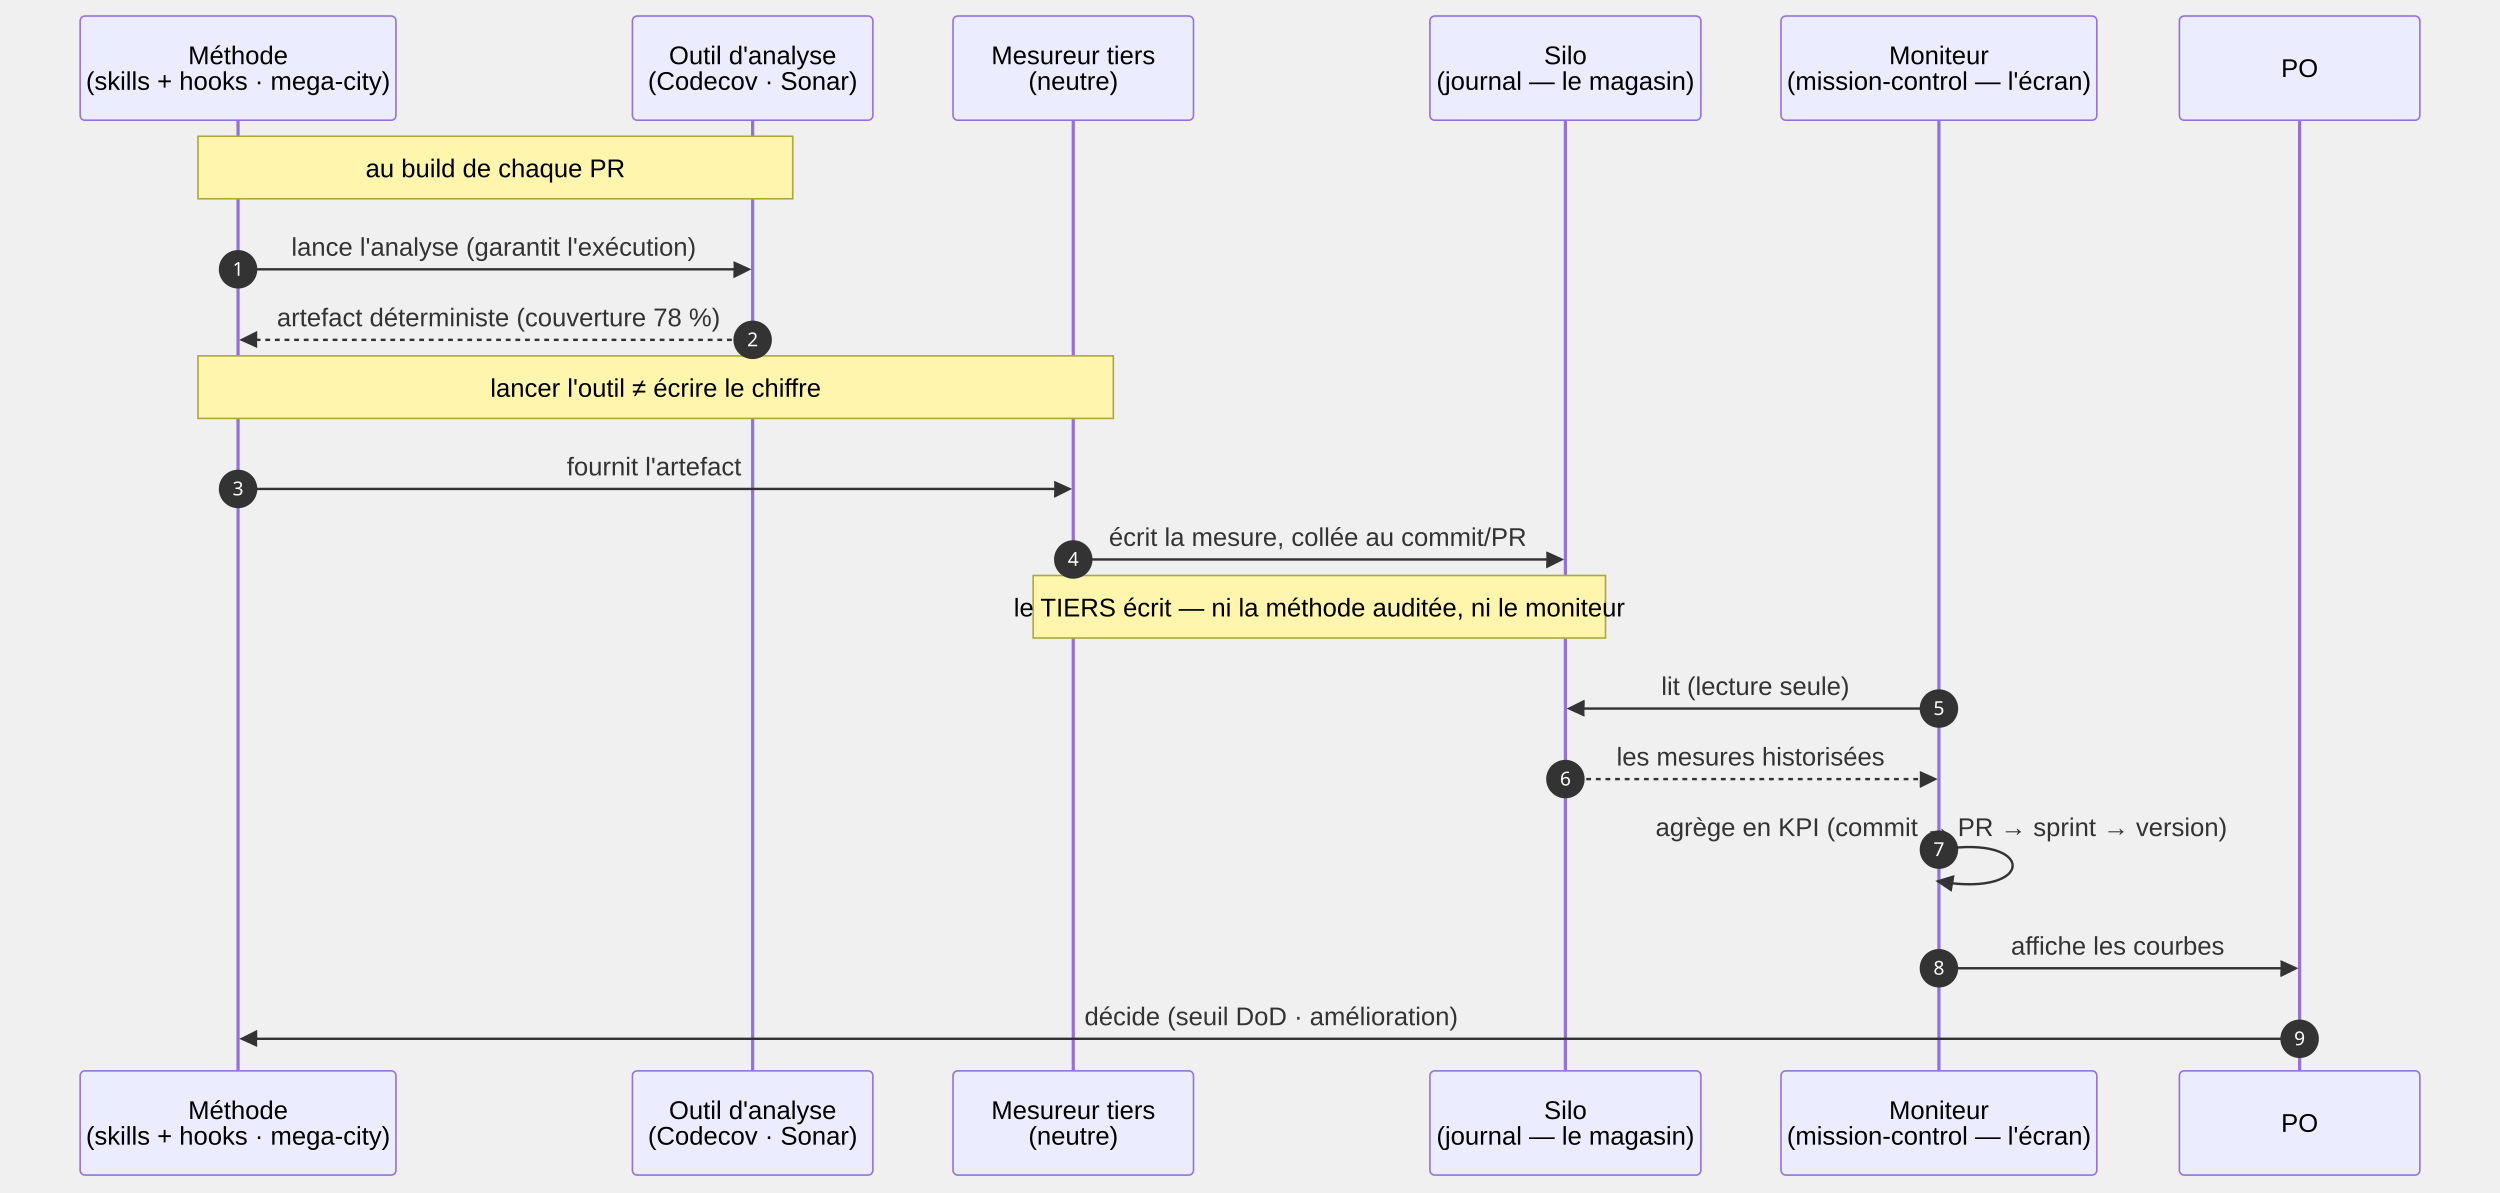
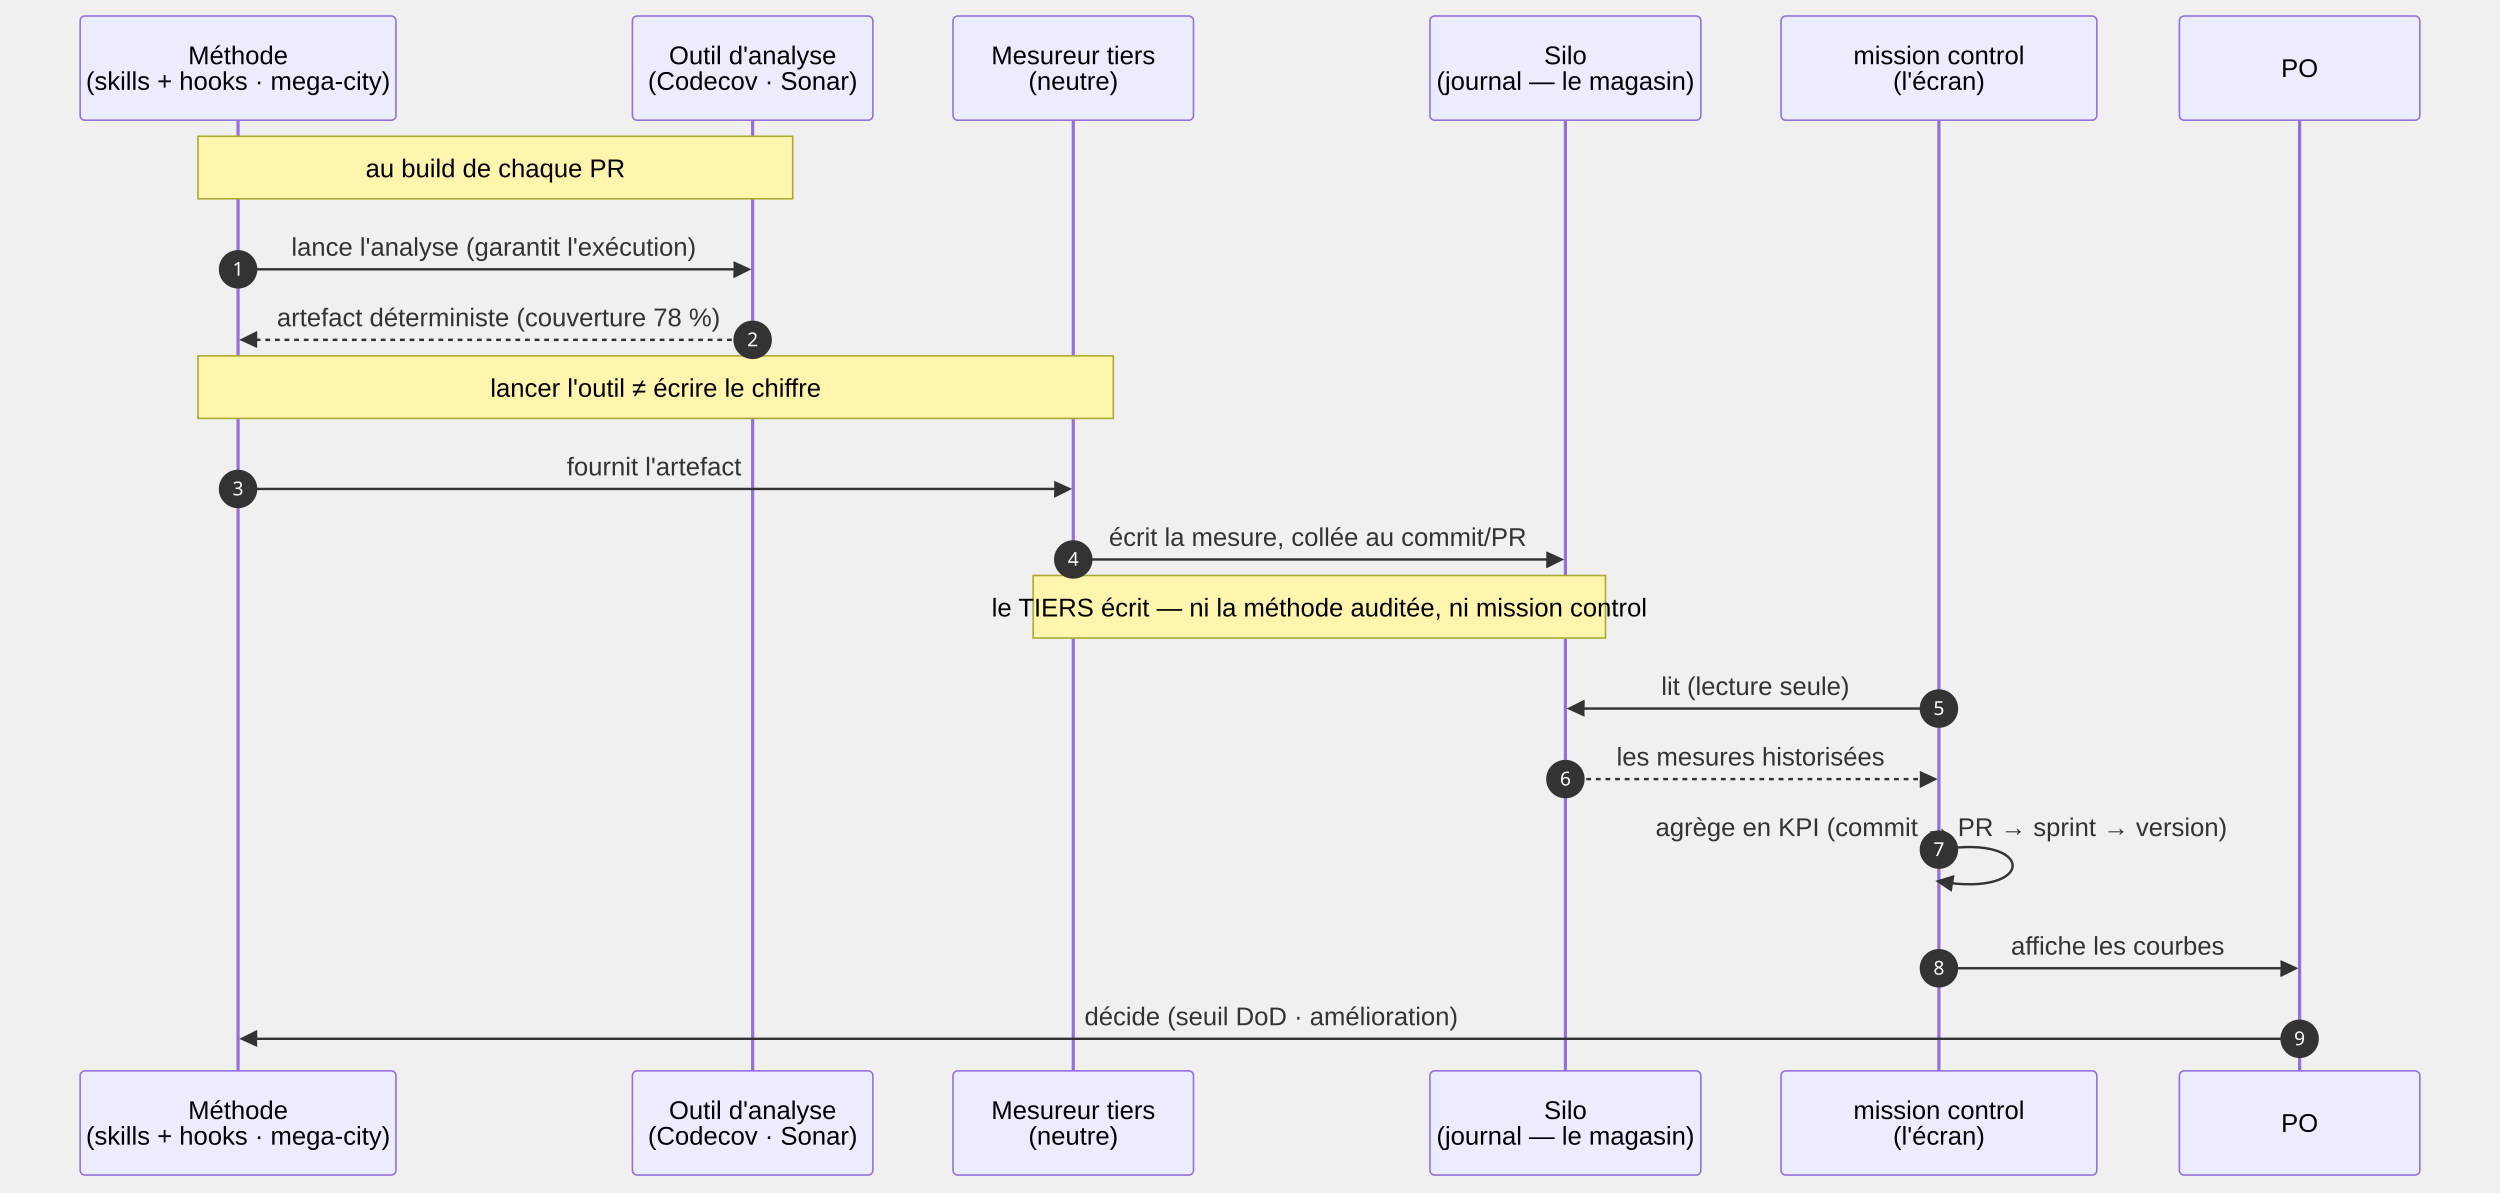
<svg xmlns="http://www.w3.org/2000/svg" id="my-svg" width="100%" style="max-width: 1559.5px; background-color: white;" viewBox="-50 -10 1559.5 744" role="graphics-document document" aria-roledescription="sequence">
  <g>
    <rect x="1309.5" y="658" fill="#eaeaea" stroke="#666" width="150" height="65" name="PO" rx="3" ry="3" class="actor actor-bottom" />
    <text x="1384.5" y="690.5" dominant-baseline="central" alignment-baseline="central" class="actor actor-box" style="text-anchor: middle; font-size: 16px; font-weight: 400;">
      <tspan x="1384.5" dy="0">PO</tspan>
    </text>
  </g>
  <g>
    <rect x="1061" y="658" fill="#eaeaea" stroke="#666" width="197" height="65" name="Mon" rx="3" ry="3" class="actor actor-bottom" />
    <text x="1159.5" y="690.5" dominant-baseline="central" alignment-baseline="central" class="actor actor-box" style="text-anchor: middle; font-size: 16px; font-weight: 400;">
-       <tspan x="1159.5" dy="-8">Moniteur</tspan>
+       <tspan x="1159.5" dy="-8">mission control</tspan>
    </text>
    <text x="1159.5" y="690.5" dominant-baseline="central" alignment-baseline="central" class="actor actor-box" style="text-anchor: middle; font-size: 16px; font-weight: 400;">
-       <tspan x="1159.5" dy="8">(mission-control — l'écran)</tspan>
+       <tspan x="1159.5" dy="8">(l'écran)</tspan>
    </text>
  </g>
  <g>
    <rect x="842" y="658" fill="#eaeaea" stroke="#666" width="169" height="65" name="S" rx="3" ry="3" class="actor actor-bottom" />
    <text x="926.5" y="690.5" dominant-baseline="central" alignment-baseline="central" class="actor actor-box" style="text-anchor: middle; font-size: 16px; font-weight: 400;">
      <tspan x="926.5" dy="-8">Silo</tspan>
    </text>
    <text x="926.5" y="690.5" dominant-baseline="central" alignment-baseline="central" class="actor actor-box" style="text-anchor: middle; font-size: 16px; font-weight: 400;">
      <tspan x="926.5" dy="8">(journal — le magasin)</tspan>
    </text>
  </g>
  <g>
    <rect x="544.5" y="658" fill="#eaeaea" stroke="#666" width="150" height="65" name="T" rx="3" ry="3" class="actor actor-bottom" />
    <text x="619.5" y="690.5" dominant-baseline="central" alignment-baseline="central" class="actor actor-box" style="text-anchor: middle; font-size: 16px; font-weight: 400;">
      <tspan x="619.5" dy="-8">Mesureur tiers</tspan>
    </text>
    <text x="619.5" y="690.5" dominant-baseline="central" alignment-baseline="central" class="actor actor-box" style="text-anchor: middle; font-size: 16px; font-weight: 400;">
      <tspan x="619.5" dy="8">(neutre)</tspan>
    </text>
  </g>
  <g>
    <rect x="344.5" y="658" fill="#eaeaea" stroke="#666" width="150" height="65" name="O" rx="3" ry="3" class="actor actor-bottom" />
    <text x="419.5" y="690.5" dominant-baseline="central" alignment-baseline="central" class="actor actor-box" style="text-anchor: middle; font-size: 16px; font-weight: 400;">
      <tspan x="419.5" dy="-8">Outil d'analyse</tspan>
    </text>
    <text x="419.5" y="690.5" dominant-baseline="central" alignment-baseline="central" class="actor actor-box" style="text-anchor: middle; font-size: 16px; font-weight: 400;">
      <tspan x="419.5" dy="8">(Codecov · Sonar)</tspan>
    </text>
  </g>
  <g>
    <rect x="0" y="658" fill="#eaeaea" stroke="#666" width="197" height="65" name="M" rx="3" ry="3" class="actor actor-bottom" />
    <text x="98.5" y="690.5" dominant-baseline="central" alignment-baseline="central" class="actor actor-box" style="text-anchor: middle; font-size: 16px; font-weight: 400;">
      <tspan x="98.5" dy="-8">Méthode</tspan>
    </text>
    <text x="98.5" y="690.5" dominant-baseline="central" alignment-baseline="central" class="actor actor-box" style="text-anchor: middle; font-size: 16px; font-weight: 400;">
      <tspan x="98.5" dy="8">(skills + hooks · mega-city)</tspan>
    </text>
  </g>
  <g>
    <line id="actor5" x1="1384.5" y1="65" x2="1384.5" y2="658" class="actor-line 200" stroke-width="0.5px" stroke="#999" name="PO" data-et="life-line" data-id="PO" />
    <g id="root-5" data-et="participant" data-type="participant" data-id="PO">
      <rect x="1309.5" y="0" fill="#eaeaea" stroke="#666" width="150" height="65" name="PO" rx="3" ry="3" class="actor actor-top" />
      <text x="1384.5" y="32.5" dominant-baseline="central" alignment-baseline="central" class="actor actor-box" style="text-anchor: middle; font-size: 16px; font-weight: 400;">
        <tspan x="1384.5" dy="0">PO</tspan>
      </text>
    </g>
  </g>
  <g>
    <line id="actor4" x1="1159.5" y1="65" x2="1159.5" y2="658" class="actor-line 200" stroke-width="0.5px" stroke="#999" name="Mon" data-et="life-line" data-id="Mon" />
    <g id="root-4" data-et="participant" data-type="participant" data-id="Mon">
      <rect x="1061" y="0" fill="#eaeaea" stroke="#666" width="197" height="65" name="Mon" rx="3" ry="3" class="actor actor-top" />
      <text x="1159.5" y="32.5" dominant-baseline="central" alignment-baseline="central" class="actor actor-box" style="text-anchor: middle; font-size: 16px; font-weight: 400;">
-         <tspan x="1159.5" dy="-8">Moniteur</tspan>
+         <tspan x="1159.5" dy="-8">mission control</tspan>
      </text>
      <text x="1159.5" y="32.5" dominant-baseline="central" alignment-baseline="central" class="actor actor-box" style="text-anchor: middle; font-size: 16px; font-weight: 400;">
-         <tspan x="1159.5" dy="8">(mission-control — l'écran)</tspan>
+         <tspan x="1159.5" dy="8">(l'écran)</tspan>
      </text>
    </g>
  </g>
  <g>
    <line id="actor3" x1="926.5" y1="65" x2="926.5" y2="658" class="actor-line 200" stroke-width="0.5px" stroke="#999" name="S" data-et="life-line" data-id="S" />
    <g id="root-3" data-et="participant" data-type="participant" data-id="S">
      <rect x="842" y="0" fill="#eaeaea" stroke="#666" width="169" height="65" name="S" rx="3" ry="3" class="actor actor-top" />
      <text x="926.5" y="32.5" dominant-baseline="central" alignment-baseline="central" class="actor actor-box" style="text-anchor: middle; font-size: 16px; font-weight: 400;">
        <tspan x="926.5" dy="-8">Silo</tspan>
      </text>
      <text x="926.5" y="32.5" dominant-baseline="central" alignment-baseline="central" class="actor actor-box" style="text-anchor: middle; font-size: 16px; font-weight: 400;">
        <tspan x="926.5" dy="8">(journal — le magasin)</tspan>
      </text>
    </g>
  </g>
  <g>
    <line id="actor2" x1="619.5" y1="65" x2="619.5" y2="658" class="actor-line 200" stroke-width="0.5px" stroke="#999" name="T" data-et="life-line" data-id="T" />
    <g id="root-2" data-et="participant" data-type="participant" data-id="T">
      <rect x="544.5" y="0" fill="#eaeaea" stroke="#666" width="150" height="65" name="T" rx="3" ry="3" class="actor actor-top" />
      <text x="619.5" y="32.5" dominant-baseline="central" alignment-baseline="central" class="actor actor-box" style="text-anchor: middle; font-size: 16px; font-weight: 400;">
        <tspan x="619.5" dy="-8">Mesureur tiers</tspan>
      </text>
      <text x="619.5" y="32.5" dominant-baseline="central" alignment-baseline="central" class="actor actor-box" style="text-anchor: middle; font-size: 16px; font-weight: 400;">
        <tspan x="619.5" dy="8">(neutre)</tspan>
      </text>
    </g>
  </g>
  <g>
    <line id="actor1" x1="419.5" y1="65" x2="419.5" y2="658" class="actor-line 200" stroke-width="0.5px" stroke="#999" name="O" data-et="life-line" data-id="O" />
    <g id="root-1" data-et="participant" data-type="participant" data-id="O">
      <rect x="344.5" y="0" fill="#eaeaea" stroke="#666" width="150" height="65" name="O" rx="3" ry="3" class="actor actor-top" />
      <text x="419.5" y="32.5" dominant-baseline="central" alignment-baseline="central" class="actor actor-box" style="text-anchor: middle; font-size: 16px; font-weight: 400;">
        <tspan x="419.5" dy="-8">Outil d'analyse</tspan>
      </text>
      <text x="419.5" y="32.5" dominant-baseline="central" alignment-baseline="central" class="actor actor-box" style="text-anchor: middle; font-size: 16px; font-weight: 400;">
        <tspan x="419.5" dy="8">(Codecov · Sonar)</tspan>
      </text>
    </g>
  </g>
  <g>
    <line id="actor0" x1="98.5" y1="65" x2="98.5" y2="658" class="actor-line 200" stroke-width="0.5px" stroke="#999" name="M" data-et="life-line" data-id="M" />
    <g id="root-0" data-et="participant" data-type="participant" data-id="M">
      <rect x="0" y="0" fill="#eaeaea" stroke="#666" width="197" height="65" name="M" rx="3" ry="3" class="actor actor-top" />
      <text x="98.5" y="32.5" dominant-baseline="central" alignment-baseline="central" class="actor actor-box" style="text-anchor: middle; font-size: 16px; font-weight: 400;">
        <tspan x="98.5" dy="-8">Méthode</tspan>
      </text>
      <text x="98.5" y="32.5" dominant-baseline="central" alignment-baseline="central" class="actor actor-box" style="text-anchor: middle; font-size: 16px; font-weight: 400;">
        <tspan x="98.5" dy="8">(skills + hooks · mega-city)</tspan>
      </text>
    </g>
  </g>
  <style>#my-svg{font-family:"trebuchet ms",verdana,arial,sans-serif;font-size:16px;fill:#333;}@keyframes edge-animation-frame{from{stroke-dashoffset:0;}}@keyframes dash{to{stroke-dashoffset:0;}}#my-svg .edge-animation-slow{stroke-dasharray:9,5!important;stroke-dashoffset:900;animation:dash 50s linear infinite;stroke-linecap:round;}#my-svg .edge-animation-fast{stroke-dasharray:9,5!important;stroke-dashoffset:900;animation:dash 20s linear infinite;stroke-linecap:round;}#my-svg .error-icon{fill:#552222;}#my-svg .error-text{fill:#552222;stroke:#552222;}#my-svg .edge-thickness-normal{stroke-width:1px;}#my-svg .edge-thickness-thick{stroke-width:3.5px;}#my-svg .edge-pattern-solid{stroke-dasharray:0;}#my-svg .edge-thickness-invisible{stroke-width:0;fill:none;}#my-svg .edge-pattern-dashed{stroke-dasharray:3;}#my-svg .edge-pattern-dotted{stroke-dasharray:2;}#my-svg .marker{fill:#333333;stroke:#333333;}#my-svg .marker.cross{stroke:#333333;}#my-svg svg{font-family:"trebuchet ms",verdana,arial,sans-serif;font-size:16px;}#my-svg p{margin:0;}#my-svg .actor{stroke:#9370DB;fill:#ECECFF;stroke-width:1;}#my-svg rect.actor.outer-path[data-look="neo"]{filter:drop-shadow(1px 2px 2px rgba(185, 185, 185, 1));}#my-svg rect.note[data-look="neo"]{stroke:#aaaa33;fill:#fff5ad;filter:drop-shadow(1px 2px 2px rgba(185, 185, 185, 1));}#my-svg text.actor&gt;tspan{fill:black;stroke:none;}#my-svg .actor-line{stroke:#9370DB;}#my-svg .innerArc{stroke-width:1.5;stroke-dasharray:none;}#my-svg .messageLine0{stroke-width:1.5;stroke-dasharray:none;stroke:#333;}#my-svg .messageLine1{stroke-width:1.5;stroke-dasharray:2,2;stroke:#333;}#my-svg [id$="-arrowhead"] path{fill:#333;stroke:#333;}#my-svg .sequenceNumber{fill:white;}#my-svg [id$="-sequencenumber"]{fill:#333;}#my-svg [id$="-crosshead"] path{fill:#333;stroke:#333;}#my-svg .messageText{fill:#333;stroke:none;}#my-svg .labelBox{stroke:#9370DB;fill:#ECECFF;filter:none;}#my-svg .labelText,#my-svg .labelText&gt;tspan{fill:black;stroke:none;}#my-svg .loopText,#my-svg .loopText&gt;tspan{fill:black;stroke:none;}#my-svg .sectionTitle,#my-svg .sectionTitle&gt;tspan{fill:black;stroke:none;}#my-svg .loopLine{stroke-width:2px;stroke-dasharray:2,2;stroke:#9370DB;fill:#9370DB;}#my-svg .note{stroke:#aaaa33;fill:#fff5ad;}#my-svg .noteText,#my-svg .noteText&gt;tspan{fill:black;stroke:none;font-weight:normal;}#my-svg .activation0{fill:#f4f4f4;stroke:#666;}#my-svg .activation1{fill:#f4f4f4;stroke:#666;}#my-svg .activation2{fill:#f4f4f4;stroke:#666;}#my-svg .actorPopupMenu{position:absolute;}#my-svg .actorPopupMenuPanel{position:absolute;fill:#ECECFF;box-shadow:0px 8px 16px 0px rgba(0,0,0,0.2);filter:drop-shadow(3px 5px 2px rgb(0 0 0 / 0.4));}#my-svg .actor-man circle,#my-svg line{fill:#ECECFF;stroke-width:2px;}#my-svg g rect.rect{filter:drop-shadow(1px 2px 2px rgba(185, 185, 185, 1));stroke:#9370DB;}#my-svg .node .neo-node{stroke:#9370DB;}#my-svg [data-look="neo"].node rect,#my-svg [data-look="neo"].cluster rect,#my-svg [data-look="neo"].node polygon{stroke:#9370DB;filter:drop-shadow(1px 2px 2px rgba(185, 185, 185, 1));}#my-svg [data-look="neo"].swimlane.cluster rect{filter:none;}#my-svg [data-look="neo"].node path{stroke:#9370DB;stroke-width:1px;}#my-svg [data-look="neo"].node .outer-path{filter:drop-shadow(1px 2px 2px rgba(185, 185, 185, 1));}#my-svg [data-look="neo"].node .neo-line path{stroke:#9370DB;filter:none;}#my-svg [data-look="neo"].node circle{stroke:#9370DB;filter:drop-shadow(1px 2px 2px rgba(185, 185, 185, 1));}#my-svg [data-look="neo"].node circle .state-start{fill:#000000;}#my-svg [data-look="neo"].icon-shape .icon{fill:#9370DB;filter:drop-shadow(1px 2px 2px rgba(185, 185, 185, 1));}#my-svg [data-look="neo"].icon-shape .icon-neo path{stroke:#9370DB;filter:drop-shadow(1px 2px 2px rgba(185, 185, 185, 1));}#my-svg :root{--mermaid-font-family:"trebuchet ms",verdana,arial,sans-serif;}</style>
  <g />
  <defs>
    <symbol id="my-svg-computer" width="24" height="24">
      <path transform="scale(.5)" d="M2 2v13h20v-13h-20zm18 11h-16v-9h16v9zm-10.228 6l.466-1h3.524l.467 1h-4.457zm14.228 3h-24l2-6h2.104l-1.33 4h18.45l-1.297-4h2.073l2 6zm-5-10h-14v-7h14v7z" />
    </symbol>
  </defs>
  <defs>
    <symbol id="my-svg-database" fill-rule="evenodd" clip-rule="evenodd">
      <path transform="scale(.5)" d="M12.258.001l.256.004.255.005.253.008.251.01.249.012.247.015.246.016.242.019.241.02.239.023.236.024.233.027.231.028.229.031.225.032.223.034.22.036.217.038.214.04.211.041.208.043.205.045.201.046.198.048.194.05.191.051.187.053.183.054.18.056.175.057.172.059.168.06.163.061.16.063.155.064.15.066.074.033.073.033.071.034.07.034.069.035.068.035.067.035.066.035.064.036.064.036.062.036.06.036.06.037.058.037.058.037.055.038.055.038.053.038.052.038.051.039.05.039.048.039.047.039.045.04.044.04.043.04.041.04.04.041.039.041.037.041.036.041.034.041.033.042.032.042.03.042.029.042.027.042.026.043.024.043.023.043.021.043.02.043.018.044.017.043.015.044.013.044.012.044.011.045.009.044.007.045.006.045.004.045.002.045.001.045v17l-.001.045-.002.045-.004.045-.006.045-.007.045-.009.044-.011.045-.012.044-.013.044-.015.044-.017.043-.018.044-.02.043-.021.043-.023.043-.024.043-.026.043-.027.042-.029.042-.03.042-.032.042-.033.042-.034.041-.036.041-.037.041-.039.041-.04.041-.041.04-.043.04-.044.04-.045.04-.047.039-.048.039-.05.039-.051.039-.052.038-.053.038-.055.038-.055.038-.058.037-.058.037-.06.037-.06.036-.062.036-.064.036-.064.036-.066.035-.067.035-.068.035-.069.035-.07.034-.071.034-.073.033-.074.033-.15.066-.155.064-.16.063-.163.061-.168.06-.172.059-.175.057-.18.056-.183.054-.187.053-.191.051-.194.05-.198.048-.201.046-.205.045-.208.043-.211.041-.214.04-.217.038-.22.036-.223.034-.225.032-.229.031-.231.028-.233.027-.236.024-.239.023-.241.02-.242.019-.246.016-.247.015-.249.012-.251.01-.253.008-.255.005-.256.004-.258.001-.258-.001-.256-.004-.255-.005-.253-.008-.251-.01-.249-.012-.247-.015-.245-.016-.243-.019-.241-.02-.238-.023-.236-.024-.234-.027-.231-.028-.228-.031-.226-.032-.223-.034-.22-.036-.217-.038-.214-.04-.211-.041-.208-.043-.204-.045-.201-.046-.198-.048-.195-.05-.19-.051-.187-.053-.184-.054-.179-.056-.176-.057-.172-.059-.167-.06-.164-.061-.159-.063-.155-.064-.151-.066-.074-.033-.072-.033-.072-.034-.07-.034-.069-.035-.068-.035-.067-.035-.066-.035-.064-.036-.063-.036-.062-.036-.061-.036-.06-.037-.058-.037-.057-.037-.056-.038-.055-.038-.053-.038-.052-.038-.051-.039-.049-.039-.049-.039-.046-.039-.046-.04-.044-.04-.043-.04-.041-.04-.04-.041-.039-.041-.037-.041-.036-.041-.034-.041-.033-.042-.032-.042-.03-.042-.029-.042-.027-.042-.026-.043-.024-.043-.023-.043-.021-.043-.02-.043-.018-.044-.017-.043-.015-.044-.013-.044-.012-.044-.011-.045-.009-.044-.007-.045-.006-.045-.004-.045-.002-.045-.001-.045v-17l.001-.045.002-.045.004-.045.006-.045.007-.045.009-.044.011-.045.012-.044.013-.044.015-.044.017-.043.018-.044.02-.043.021-.043.023-.043.024-.043.026-.043.027-.042.029-.042.03-.042.032-.042.033-.042.034-.041.036-.041.037-.041.039-.041.04-.041.041-.04.043-.04.044-.04.046-.04.046-.039.049-.039.049-.039.051-.039.052-.038.053-.038.055-.038.056-.038.057-.037.058-.037.06-.037.061-.036.062-.036.063-.036.064-.036.066-.035.067-.035.068-.035.069-.035.07-.034.072-.034.072-.033.074-.033.151-.066.155-.064.159-.063.164-.061.167-.06.172-.059.176-.057.179-.056.184-.054.187-.053.19-.051.195-.05.198-.048.201-.046.204-.045.208-.043.211-.041.214-.04.217-.038.22-.036.223-.034.226-.032.228-.031.231-.028.234-.027.236-.024.238-.023.241-.02.243-.019.245-.016.247-.015.249-.012.251-.01.253-.008.255-.005.256-.004.258-.001.258.001zm-9.258 20.499v.01l.001.021.003.021.004.022.005.021.006.022.007.022.009.023.01.022.011.023.012.023.013.023.015.023.016.024.017.023.018.024.019.024.021.024.022.025.023.024.024.025.052.049.056.05.061.051.066.051.07.051.075.051.079.052.084.052.088.052.092.052.097.052.102.051.105.052.11.052.114.051.119.051.123.051.127.05.131.05.135.05.139.048.144.049.147.047.152.047.155.047.16.045.163.045.167.043.171.043.176.041.178.041.183.039.187.039.19.037.194.035.197.035.202.033.204.031.209.03.212.029.216.027.219.025.222.024.226.021.23.02.233.018.236.016.24.015.243.012.246.01.249.008.253.005.256.004.259.001.26-.001.257-.004.254-.005.25-.008.247-.011.244-.012.241-.014.237-.016.233-.018.231-.021.226-.021.224-.024.22-.026.216-.027.212-.028.21-.031.205-.031.202-.034.198-.034.194-.036.191-.037.187-.039.183-.04.179-.04.175-.042.172-.043.168-.044.163-.045.16-.046.155-.046.152-.047.148-.048.143-.049.139-.049.136-.05.131-.05.126-.05.123-.051.118-.052.114-.051.11-.052.106-.052.101-.052.096-.052.092-.052.088-.053.083-.051.079-.052.074-.052.07-.051.065-.051.06-.051.056-.05.051-.05.023-.024.023-.025.021-.024.02-.024.019-.024.018-.024.017-.024.015-.023.014-.024.013-.023.012-.023.01-.023.01-.022.008-.022.006-.022.006-.022.004-.022.004-.021.001-.021.001-.021v-4.127l-.077.055-.08.053-.083.054-.085.053-.087.052-.09.052-.093.051-.095.05-.097.05-.1.049-.102.049-.105.048-.106.047-.109.047-.111.046-.114.045-.115.045-.118.044-.12.043-.122.042-.124.042-.126.041-.128.04-.13.04-.132.038-.134.038-.135.037-.138.037-.139.035-.142.035-.143.034-.144.033-.147.032-.148.031-.15.03-.151.03-.153.029-.154.027-.156.027-.158.026-.159.025-.161.024-.162.023-.163.022-.165.021-.166.02-.167.019-.169.018-.169.017-.171.016-.173.015-.173.014-.175.013-.175.012-.177.011-.178.01-.179.008-.179.008-.181.006-.182.005-.182.004-.184.003-.184.002h-.37l-.184-.002-.184-.003-.182-.004-.182-.005-.181-.006-.179-.008-.179-.008-.178-.01-.176-.011-.176-.012-.175-.013-.173-.014-.172-.015-.171-.016-.17-.017-.169-.018-.167-.019-.166-.02-.165-.021-.163-.022-.162-.023-.161-.024-.159-.025-.157-.026-.156-.027-.155-.027-.153-.029-.151-.03-.15-.03-.148-.031-.146-.032-.145-.033-.143-.034-.141-.035-.14-.035-.137-.037-.136-.037-.134-.038-.132-.038-.13-.04-.128-.04-.126-.041-.124-.042-.122-.042-.12-.044-.117-.043-.116-.045-.113-.045-.112-.046-.109-.047-.106-.047-.105-.048-.102-.049-.1-.049-.097-.05-.095-.05-.093-.052-.09-.051-.087-.052-.085-.053-.083-.054-.08-.054-.077-.054v4.127zm0-5.654v.011l.001.021.003.021.004.021.005.022.006.022.007.022.009.022.01.022.011.023.012.023.013.023.015.024.016.023.017.024.018.024.019.024.021.024.022.024.023.025.024.024.052.05.056.05.061.05.066.051.07.051.075.052.079.051.084.052.088.052.092.052.097.052.102.052.105.052.11.051.114.051.119.052.123.05.127.051.131.05.135.049.139.049.144.048.147.048.152.047.155.046.16.045.163.045.167.044.171.042.176.042.178.04.183.04.187.038.19.037.194.036.197.034.202.033.204.032.209.03.212.028.216.027.219.025.222.024.226.022.23.02.233.018.236.016.24.014.243.012.246.01.249.008.253.006.256.003.259.001.26-.001.257-.003.254-.006.25-.008.247-.01.244-.012.241-.015.237-.016.233-.018.231-.02.226-.022.224-.024.22-.025.216-.027.212-.029.21-.03.205-.032.202-.033.198-.035.194-.036.191-.037.187-.039.183-.039.179-.041.175-.042.172-.043.168-.044.163-.045.16-.045.155-.047.152-.047.148-.048.143-.048.139-.05.136-.049.131-.05.126-.051.123-.051.118-.051.114-.052.11-.052.106-.052.101-.052.096-.052.092-.052.088-.052.083-.052.079-.052.074-.051.07-.052.065-.051.06-.05.056-.051.051-.049.023-.025.023-.024.021-.025.02-.024.019-.024.018-.024.017-.024.015-.023.014-.023.013-.024.012-.022.01-.023.01-.023.008-.022.006-.022.006-.022.004-.021.004-.022.001-.021.001-.021v-4.139l-.077.054-.08.054-.083.054-.085.052-.087.053-.09.051-.093.051-.095.051-.097.05-.1.049-.102.049-.105.048-.106.047-.109.047-.111.046-.114.045-.115.044-.118.044-.12.044-.122.042-.124.042-.126.041-.128.04-.13.039-.132.039-.134.038-.135.037-.138.036-.139.036-.142.035-.143.033-.144.033-.147.033-.148.031-.15.03-.151.03-.153.028-.154.028-.156.027-.158.026-.159.025-.161.024-.162.023-.163.022-.165.021-.166.02-.167.019-.169.018-.169.017-.171.016-.173.015-.173.014-.175.013-.175.012-.177.011-.178.009-.179.009-.179.007-.181.007-.182.005-.182.004-.184.003-.184.002h-.37l-.184-.002-.184-.003-.182-.004-.182-.005-.181-.007-.179-.007-.179-.009-.178-.009-.176-.011-.176-.012-.175-.013-.173-.014-.172-.015-.171-.016-.17-.017-.169-.018-.167-.019-.166-.02-.165-.021-.163-.022-.162-.023-.161-.024-.159-.025-.157-.026-.156-.027-.155-.028-.153-.028-.151-.03-.15-.03-.148-.031-.146-.033-.145-.033-.143-.033-.141-.035-.14-.036-.137-.036-.136-.037-.134-.038-.132-.039-.13-.039-.128-.04-.126-.041-.124-.042-.122-.043-.12-.043-.117-.044-.116-.044-.113-.046-.112-.046-.109-.046-.106-.047-.105-.048-.102-.049-.1-.049-.097-.05-.095-.051-.093-.051-.09-.051-.087-.053-.085-.052-.083-.054-.08-.054-.077-.054v4.139zm0-5.666v.011l.001.02.003.022.004.021.005.022.006.021.007.022.009.023.01.022.011.023.012.023.013.023.015.023.016.024.017.024.018.023.019.024.021.025.022.024.023.024.024.025.052.05.056.05.061.05.066.051.07.051.075.052.079.051.084.052.088.052.092.052.097.052.102.052.105.051.11.052.114.051.119.051.123.051.127.05.131.05.135.05.139.049.144.048.147.048.152.047.155.046.16.045.163.045.167.043.171.043.176.042.178.04.183.04.187.038.19.037.194.036.197.034.202.033.204.032.209.03.212.028.216.027.219.025.222.024.226.021.23.02.233.018.236.017.24.014.243.012.246.01.249.008.253.006.256.003.259.001.26-.001.257-.003.254-.006.25-.008.247-.01.244-.013.241-.014.237-.016.233-.018.231-.02.226-.022.224-.024.22-.025.216-.027.212-.029.21-.03.205-.032.202-.033.198-.035.194-.036.191-.037.187-.039.183-.039.179-.041.175-.042.172-.043.168-.044.163-.045.16-.045.155-.047.152-.047.148-.048.143-.049.139-.049.136-.049.131-.051.126-.05.123-.051.118-.052.114-.051.11-.052.106-.052.101-.052.096-.052.092-.052.088-.052.083-.052.079-.052.074-.052.07-.051.065-.051.06-.051.056-.05.051-.049.023-.025.023-.025.021-.024.02-.024.019-.024.018-.024.017-.024.015-.023.014-.024.013-.023.012-.023.01-.022.01-.023.008-.022.006-.022.006-.022.004-.022.004-.021.001-.021.001-.021v-4.153l-.077.054-.08.054-.083.053-.085.053-.087.053-.09.051-.093.051-.095.051-.097.05-.1.049-.102.048-.105.048-.106.048-.109.046-.111.046-.114.046-.115.044-.118.044-.12.043-.122.043-.124.042-.126.041-.128.04-.13.039-.132.039-.134.038-.135.037-.138.036-.139.036-.142.034-.143.034-.144.033-.147.032-.148.032-.15.03-.151.03-.153.028-.154.028-.156.027-.158.026-.159.024-.161.024-.162.023-.163.023-.165.021-.166.02-.167.019-.169.018-.169.017-.171.016-.173.015-.173.014-.175.013-.175.012-.177.01-.178.01-.179.009-.179.007-.181.006-.182.006-.182.004-.184.003-.184.001-.185.001-.185-.001-.184-.001-.184-.003-.182-.004-.182-.006-.181-.006-.179-.007-.179-.009-.178-.01-.176-.01-.176-.012-.175-.013-.173-.014-.172-.015-.171-.016-.17-.017-.169-.018-.167-.019-.166-.02-.165-.021-.163-.023-.162-.023-.161-.024-.159-.024-.157-.026-.156-.027-.155-.028-.153-.028-.151-.03-.15-.03-.148-.032-.146-.032-.145-.033-.143-.034-.141-.034-.14-.036-.137-.036-.136-.037-.134-.038-.132-.039-.13-.039-.128-.041-.126-.041-.124-.041-.122-.043-.12-.043-.117-.044-.116-.044-.113-.046-.112-.046-.109-.046-.106-.048-.105-.048-.102-.048-.1-.05-.097-.049-.095-.051-.093-.051-.09-.052-.087-.052-.085-.053-.083-.053-.08-.054-.077-.054v4.153zm8.74-8.179l-.257.004-.254.005-.25.008-.247.011-.244.012-.241.014-.237.016-.233.018-.231.021-.226.022-.224.023-.22.026-.216.027-.212.028-.21.031-.205.032-.202.033-.198.034-.194.036-.191.038-.187.038-.183.04-.179.041-.175.042-.172.043-.168.043-.163.045-.16.046-.155.046-.152.048-.148.048-.143.048-.139.049-.136.05-.131.05-.126.051-.123.051-.118.051-.114.052-.11.052-.106.052-.101.052-.096.052-.092.052-.088.052-.083.052-.079.052-.074.051-.07.052-.065.051-.06.05-.056.05-.051.05-.023.025-.023.024-.021.024-.02.025-.019.024-.018.024-.017.023-.015.024-.014.023-.013.023-.012.023-.01.023-.01.022-.008.022-.006.023-.006.021-.004.022-.004.021-.001.021-.001.021.001.021.001.021.004.021.004.022.006.021.006.023.008.022.01.022.01.023.012.023.013.023.014.023.015.024.017.023.018.024.019.024.02.025.021.024.023.024.023.025.051.05.056.05.06.05.065.051.07.052.074.051.079.052.083.052.088.052.092.052.096.052.101.052.106.052.11.052.114.052.118.051.123.051.126.051.131.05.136.05.139.049.143.048.148.048.152.048.155.046.16.046.163.045.168.043.172.043.175.042.179.041.183.04.187.038.191.038.194.036.198.034.202.033.205.032.21.031.212.028.216.027.22.026.224.023.226.022.231.021.233.018.237.016.241.014.244.012.247.011.25.008.254.005.257.004.26.001.26-.001.257-.004.254-.005.25-.008.247-.011.244-.012.241-.014.237-.016.233-.018.231-.021.226-.022.224-.023.22-.026.216-.027.212-.028.21-.031.205-.032.202-.033.198-.034.194-.036.191-.038.187-.038.183-.04.179-.041.175-.042.172-.043.168-.043.163-.045.16-.046.155-.046.152-.048.148-.048.143-.048.139-.049.136-.05.131-.05.126-.051.123-.051.118-.051.114-.052.11-.052.106-.052.101-.052.096-.052.092-.052.088-.052.083-.052.079-.052.074-.051.07-.052.065-.051.06-.05.056-.05.051-.05.023-.025.023-.024.021-.024.02-.025.019-.024.018-.024.017-.023.015-.024.014-.023.013-.023.012-.023.01-.023.01-.022.008-.022.006-.023.006-.021.004-.022.004-.021.001-.021.001-.021-.001-.021-.001-.021-.004-.021-.004-.022-.006-.021-.006-.023-.008-.022-.01-.022-.01-.023-.012-.023-.013-.023-.014-.023-.015-.024-.017-.023-.018-.024-.019-.024-.02-.025-.021-.024-.023-.024-.023-.025-.051-.05-.056-.05-.06-.05-.065-.051-.07-.052-.074-.051-.079-.052-.083-.052-.088-.052-.092-.052-.096-.052-.101-.052-.106-.052-.11-.052-.114-.052-.118-.051-.123-.051-.126-.051-.131-.05-.136-.05-.139-.049-.143-.048-.148-.048-.152-.048-.155-.046-.16-.046-.163-.045-.168-.043-.172-.043-.175-.042-.179-.041-.183-.04-.187-.038-.191-.038-.194-.036-.198-.034-.202-.033-.205-.032-.21-.031-.212-.028-.216-.027-.22-.026-.224-.023-.226-.022-.231-.021-.233-.018-.237-.016-.241-.014-.244-.012-.247-.011-.25-.008-.254-.005-.257-.004-.26-.001-.26.001z" />
    </symbol>
  </defs>
  <defs>
    <symbol id="my-svg-clock" width="24" height="24">
      <path transform="scale(.5)" d="M12 2c5.514 0 10 4.486 10 10s-4.486 10-10 10-10-4.486-10-10 4.486-10 10-10zm0-2c-6.627 0-12 5.373-12 12s5.373 12 12 12 12-5.373 12-12-5.373-12-12-12zm5.848 12.459c.202.038.202.333.001.372-1.907.361-6.045 1.111-6.547 1.111-.719 0-1.301-.582-1.301-1.301 0-.512.77-5.447 1.125-7.445.034-.192.312-.181.343.014l.985 6.238 5.394 1.011z" />
    </symbol>
  </defs>
  <defs>
    <marker id="my-svg-arrowhead" refX="7.9" refY="5" markerUnits="userSpaceOnUse" markerWidth="12" markerHeight="12" orient="auto-start-reverse">
      <path d="M -1 0 L 10 5 L 0 10 z" />
    </marker>
  </defs>
  <defs>
    <marker id="my-svg-crosshead" markerWidth="15" markerHeight="8" orient="auto" refX="4" refY="4.5">
      <path fill="none" stroke="#000000" stroke-width="1pt" d="M 1,2 L 6,7 M 6,2 L 1,7" style="stroke-dasharray: 0, 0;" />
    </marker>
  </defs>
  <defs>
    <marker id="my-svg-filled-head" refX="15.5" refY="7" markerWidth="20" markerHeight="28" orient="auto">
      <path d="M 18,7 L9,13 L14,7 L9,1 Z" />
    </marker>
  </defs>
  <defs>
    <marker id="my-svg-sequencenumber" refX="15" refY="15" markerWidth="60" markerHeight="40" orient="auto">
      <circle cx="15" cy="15" r="6" />
    </marker>
  </defs>
  <defs>
    <marker id="my-svg-solidTopArrowHead" refX="7.9" refY="7.25" markerUnits="userSpaceOnUse" markerWidth="12" markerHeight="12" orient="auto-start-reverse">
      <path d="M 0 0 L 10 8 L 0 8 z" />
    </marker>
  </defs>
  <defs>
    <marker id="my-svg-solidBottomArrowHead" refX="7.9" refY="0.75" markerUnits="userSpaceOnUse" markerWidth="12" markerHeight="12" orient="auto-start-reverse">
      <path d="M 0 0 L 10 0 L 0 8 z" />
    </marker>
  </defs>
  <defs>
    <marker id="my-svg-stickTopArrowHead" refX="7.5" refY="7" markerUnits="userSpaceOnUse" markerWidth="12" markerHeight="12" orient="auto-start-reverse">
      <path d="M 0 0 L 7 7" stroke="black" stroke-width="1.5" fill="none" />
    </marker>
  </defs>
  <defs>
    <marker id="my-svg-stickBottomArrowHead" refX="7.5" refY="0" markerUnits="userSpaceOnUse" markerWidth="12" markerHeight="12" orient="auto-start-reverse">
      <path d="M 0 7 L 7 0" stroke="black" stroke-width="1.5" fill="none" />
    </marker>
  </defs>
  <g data-et="note" data-id="i1">
    <rect x="73.5" y="75" fill="#EDF2AE" stroke="#666" width="371" height="39" class="note" />
    <text x="259" y="80" text-anchor="middle" dominant-baseline="middle" alignment-baseline="middle" class="noteText" dy="1em" style="font-size: 16px; font-weight: 400;">
      <tspan x="259">au build de chaque PR</tspan>
    </text>
  </g>
  <g data-et="note" data-id="i4">
    <rect x="73.5" y="212" fill="#EDF2AE" stroke="#666" width="571" height="39" class="note" />
    <text x="359" y="217" text-anchor="middle" dominant-baseline="middle" alignment-baseline="middle" class="noteText" dy="1em" style="font-size: 16px; font-weight: 400;">
      <tspan x="359">lancer l'outil ≠ écrire le chiffre</tspan>
    </text>
  </g>
  <g data-et="note" data-id="i7">
    <rect x="594.5" y="349" fill="#EDF2AE" stroke="#666" width="357" height="39" class="note" />
    <text x="773" y="354" text-anchor="middle" dominant-baseline="middle" alignment-baseline="middle" class="noteText" dy="1em" style="font-size: 16px; font-weight: 400;">
-       <tspan x="773">le TIERS écrit — ni la méthode auditée, ni le moniteur</tspan>
+       <tspan x="773">le TIERS écrit — ni la méthode auditée, ni mission control</tspan>
    </text>
  </g>
  <text x="258" y="129" text-anchor="middle" dominant-baseline="middle" alignment-baseline="middle" class="messageText" dy="1em" style="font-size: 16px; font-weight: 400;">lance l'analyse (garantit l'exécution)</text>
  <line x1="105.5" y1="158" x2="415.5" y2="158" class="messageLine0" data-et="message" data-id="i2" data-from="M" data-to="O" stroke-width="2" stroke="none" marker-end="url(#my-svg-arrowhead)" style="fill: none;" />
  <line x1="98.5" y1="158" x2="98.5" y2="158" stroke-width="0" marker-start="url(#my-svg-sequencenumber)" />
  <text x="98.5" y="162" font-family="sans-serif" font-size="12px" text-anchor="middle" class="sequenceNumber">1</text>
  <text x="261" y="173" text-anchor="middle" dominant-baseline="middle" alignment-baseline="middle" class="messageText" dy="1em" style="font-size: 16px; font-weight: 400;">artefact déterministe (couverture 78 %)</text>
  <line x1="424.5" y1="202" x2="102.5" y2="202" class="messageLine1" data-et="message" data-id="i3" data-from="O" data-to="M" stroke-width="2" stroke="none" marker-end="url(#my-svg-arrowhead)" style="stroke-dasharray: 3, 3; fill: none;" />
  <line x1="419.5" y1="202" x2="419.5" y2="202" stroke-width="0" marker-start="url(#my-svg-sequencenumber)" />
  <text x="419.5" y="206" font-family="sans-serif" font-size="12px" text-anchor="middle" class="sequenceNumber">2</text>
  <text x="358" y="266" text-anchor="middle" dominant-baseline="middle" alignment-baseline="middle" class="messageText" dy="1em" style="font-size: 16px; font-weight: 400;">fournit l'artefact</text>
  <line x1="105.5" y1="295" x2="615.5" y2="295" class="messageLine0" data-et="message" data-id="i5" data-from="M" data-to="T" stroke-width="2" stroke="none" marker-end="url(#my-svg-arrowhead)" style="fill: none;" />
  <line x1="98.5" y1="295" x2="98.5" y2="295" stroke-width="0" marker-start="url(#my-svg-sequencenumber)" />
  <text x="98.5" y="299" font-family="sans-serif" font-size="12px" text-anchor="middle" class="sequenceNumber">3</text>
  <text x="772" y="310" text-anchor="middle" dominant-baseline="middle" alignment-baseline="middle" class="messageText" dy="1em" style="font-size: 16px; font-weight: 400;">écrit la mesure, collée au commit/PR</text>
  <line x1="626.5" y1="339" x2="922.5" y2="339" class="messageLine0" data-et="message" data-id="i6" data-from="T" data-to="S" stroke-width="2" stroke="none" marker-end="url(#my-svg-arrowhead)" style="fill: none;" />
  <line x1="619.5" y1="339" x2="619.5" y2="339" stroke-width="0" marker-start="url(#my-svg-sequencenumber)" />
  <text x="619.5" y="343" font-family="sans-serif" font-size="12px" text-anchor="middle" class="sequenceNumber">4</text>
  <text x="1045" y="403" text-anchor="middle" dominant-baseline="middle" alignment-baseline="middle" class="messageText" dy="1em" style="font-size: 16px; font-weight: 400;">lit (lecture seule)</text>
  <line x1="1164.5" y1="432" x2="930.5" y2="432" class="messageLine0" data-et="message" data-id="i8" data-from="Mon" data-to="S" stroke-width="2" stroke="none" marker-end="url(#my-svg-arrowhead)" style="fill: none;" />
  <line x1="1159.5" y1="432" x2="1159.5" y2="432" stroke-width="0" marker-start="url(#my-svg-sequencenumber)" />
  <text x="1159.5" y="436" font-family="sans-serif" font-size="12px" text-anchor="middle" class="sequenceNumber">5</text>
  <text x="1042" y="447" text-anchor="middle" dominant-baseline="middle" alignment-baseline="middle" class="messageText" dy="1em" style="font-size: 16px; font-weight: 400;">les mesures historisées</text>
  <line x1="933.5" y1="476" x2="1155.5" y2="476" class="messageLine1" data-et="message" data-id="i9" data-from="S" data-to="Mon" stroke-width="2" stroke="none" marker-end="url(#my-svg-arrowhead)" style="stroke-dasharray: 3, 3; fill: none;" />
  <line x1="926.5" y1="476" x2="926.5" y2="476" stroke-width="0" marker-start="url(#my-svg-sequencenumber)" />
  <text x="926.5" y="480" font-family="sans-serif" font-size="12px" text-anchor="middle" class="sequenceNumber">6</text>
  <text x="1161" y="491" text-anchor="middle" dominant-baseline="middle" alignment-baseline="middle" class="messageText" dy="1em" style="font-size: 16px; font-weight: 400;">agrège en KPI (commit → PR → sprint → version)</text>
  <path d="M 1160.5,520 C 1220.5,510 1220.5,550 1160.5,540" class="messageLine0" data-et="message" data-id="i10" data-from="Mon" data-to="Mon" stroke-width="2" stroke="none" marker-end="url(#my-svg-arrowhead)" x1="1166.5" style="fill: none;" />
  <line x1="1159.5" y1="520" x2="1159.5" y2="520" stroke-width="0" marker-start="url(#my-svg-sequencenumber)" />
  <text x="1159.5" y="524" font-family="sans-serif" font-size="12px" text-anchor="middle" class="sequenceNumber">7</text>
  <text x="1271" y="565" text-anchor="middle" dominant-baseline="middle" alignment-baseline="middle" class="messageText" dy="1em" style="font-size: 16px; font-weight: 400;">affiche les courbes</text>
  <line x1="1166.5" y1="594" x2="1380.5" y2="594" class="messageLine0" data-et="message" data-id="i11" data-from="Mon" data-to="PO" stroke-width="2" stroke="none" marker-end="url(#my-svg-arrowhead)" style="fill: none;" />
  <line x1="1159.5" y1="594" x2="1159.5" y2="594" stroke-width="0" marker-start="url(#my-svg-sequencenumber)" />
  <text x="1159.5" y="598" font-family="sans-serif" font-size="12px" text-anchor="middle" class="sequenceNumber">8</text>
  <text x="743" y="609" text-anchor="middle" dominant-baseline="middle" alignment-baseline="middle" class="messageText" dy="1em" style="font-size: 16px; font-weight: 400;">décide (seuil DoD · amélioration)</text>
  <line x1="1389.5" y1="638" x2="102.5" y2="638" class="messageLine0" data-et="message" data-id="i12" data-from="PO" data-to="M" stroke-width="2" stroke="none" marker-end="url(#my-svg-arrowhead)" style="fill: none;" />
  <line x1="1384.5" y1="638" x2="1384.5" y2="638" stroke-width="0" marker-start="url(#my-svg-sequencenumber)" />
  <text x="1384.5" y="642" font-family="sans-serif" font-size="12px" text-anchor="middle" class="sequenceNumber">9</text>
</svg>
